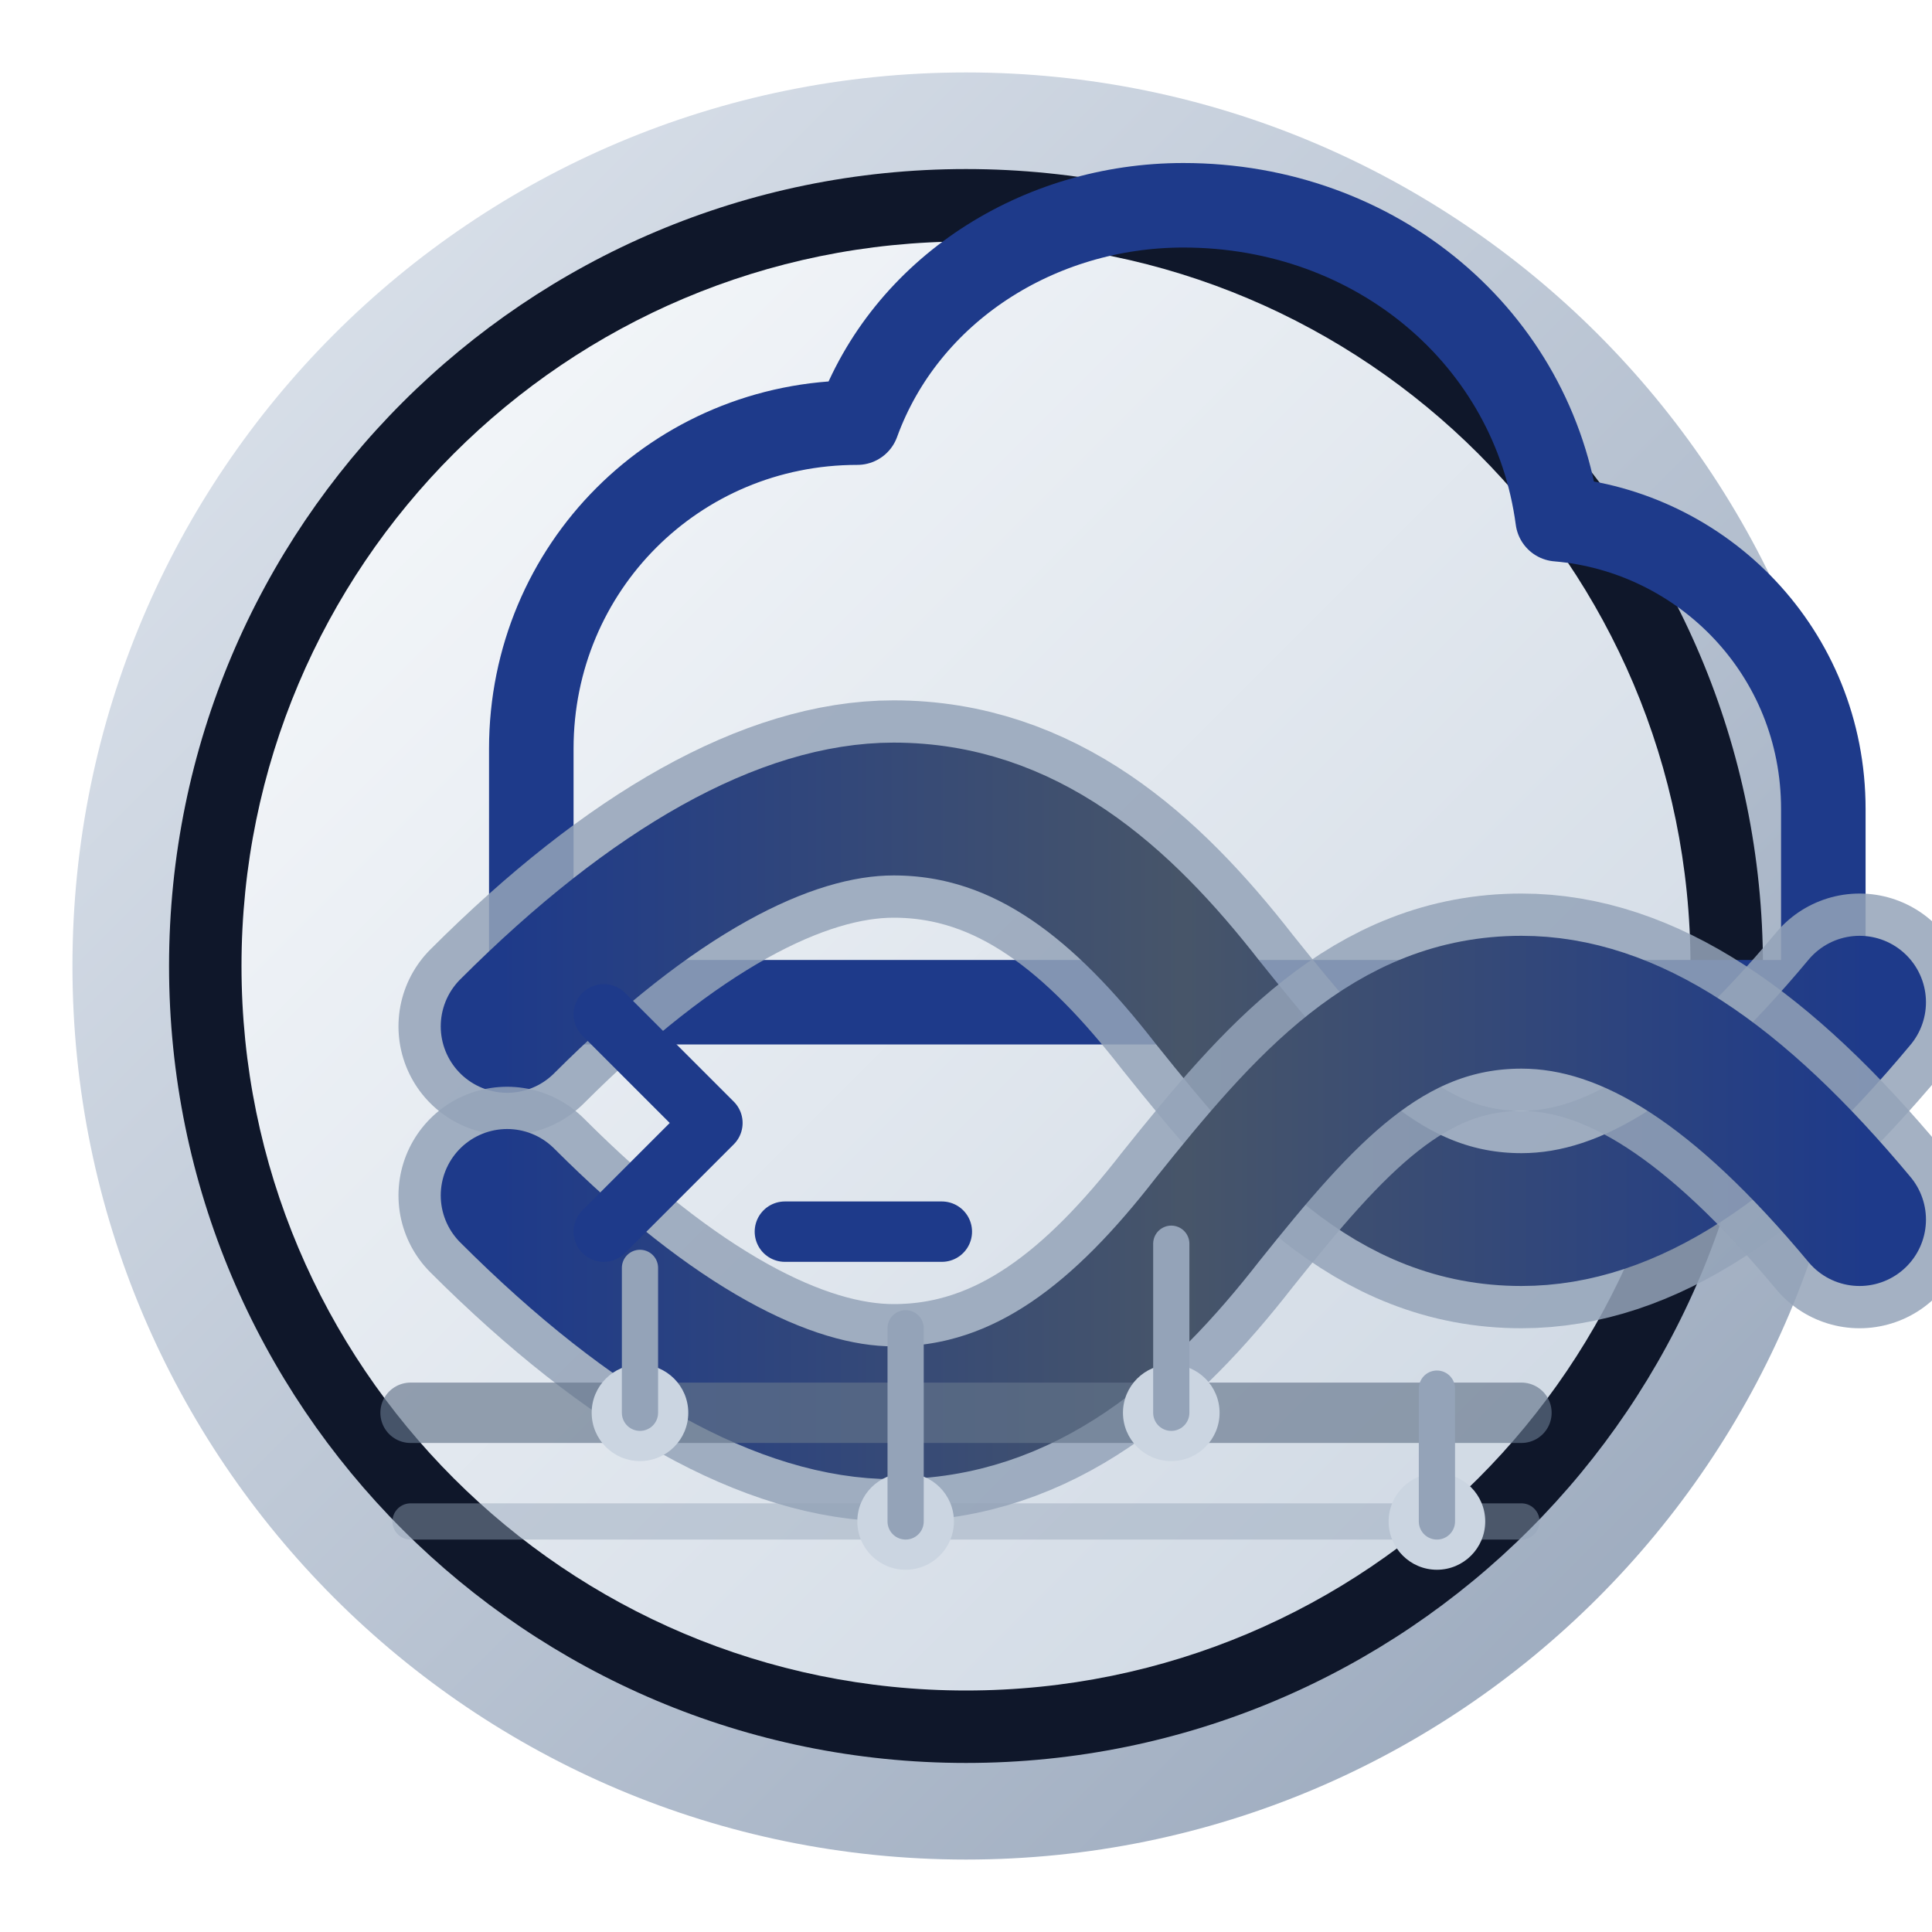
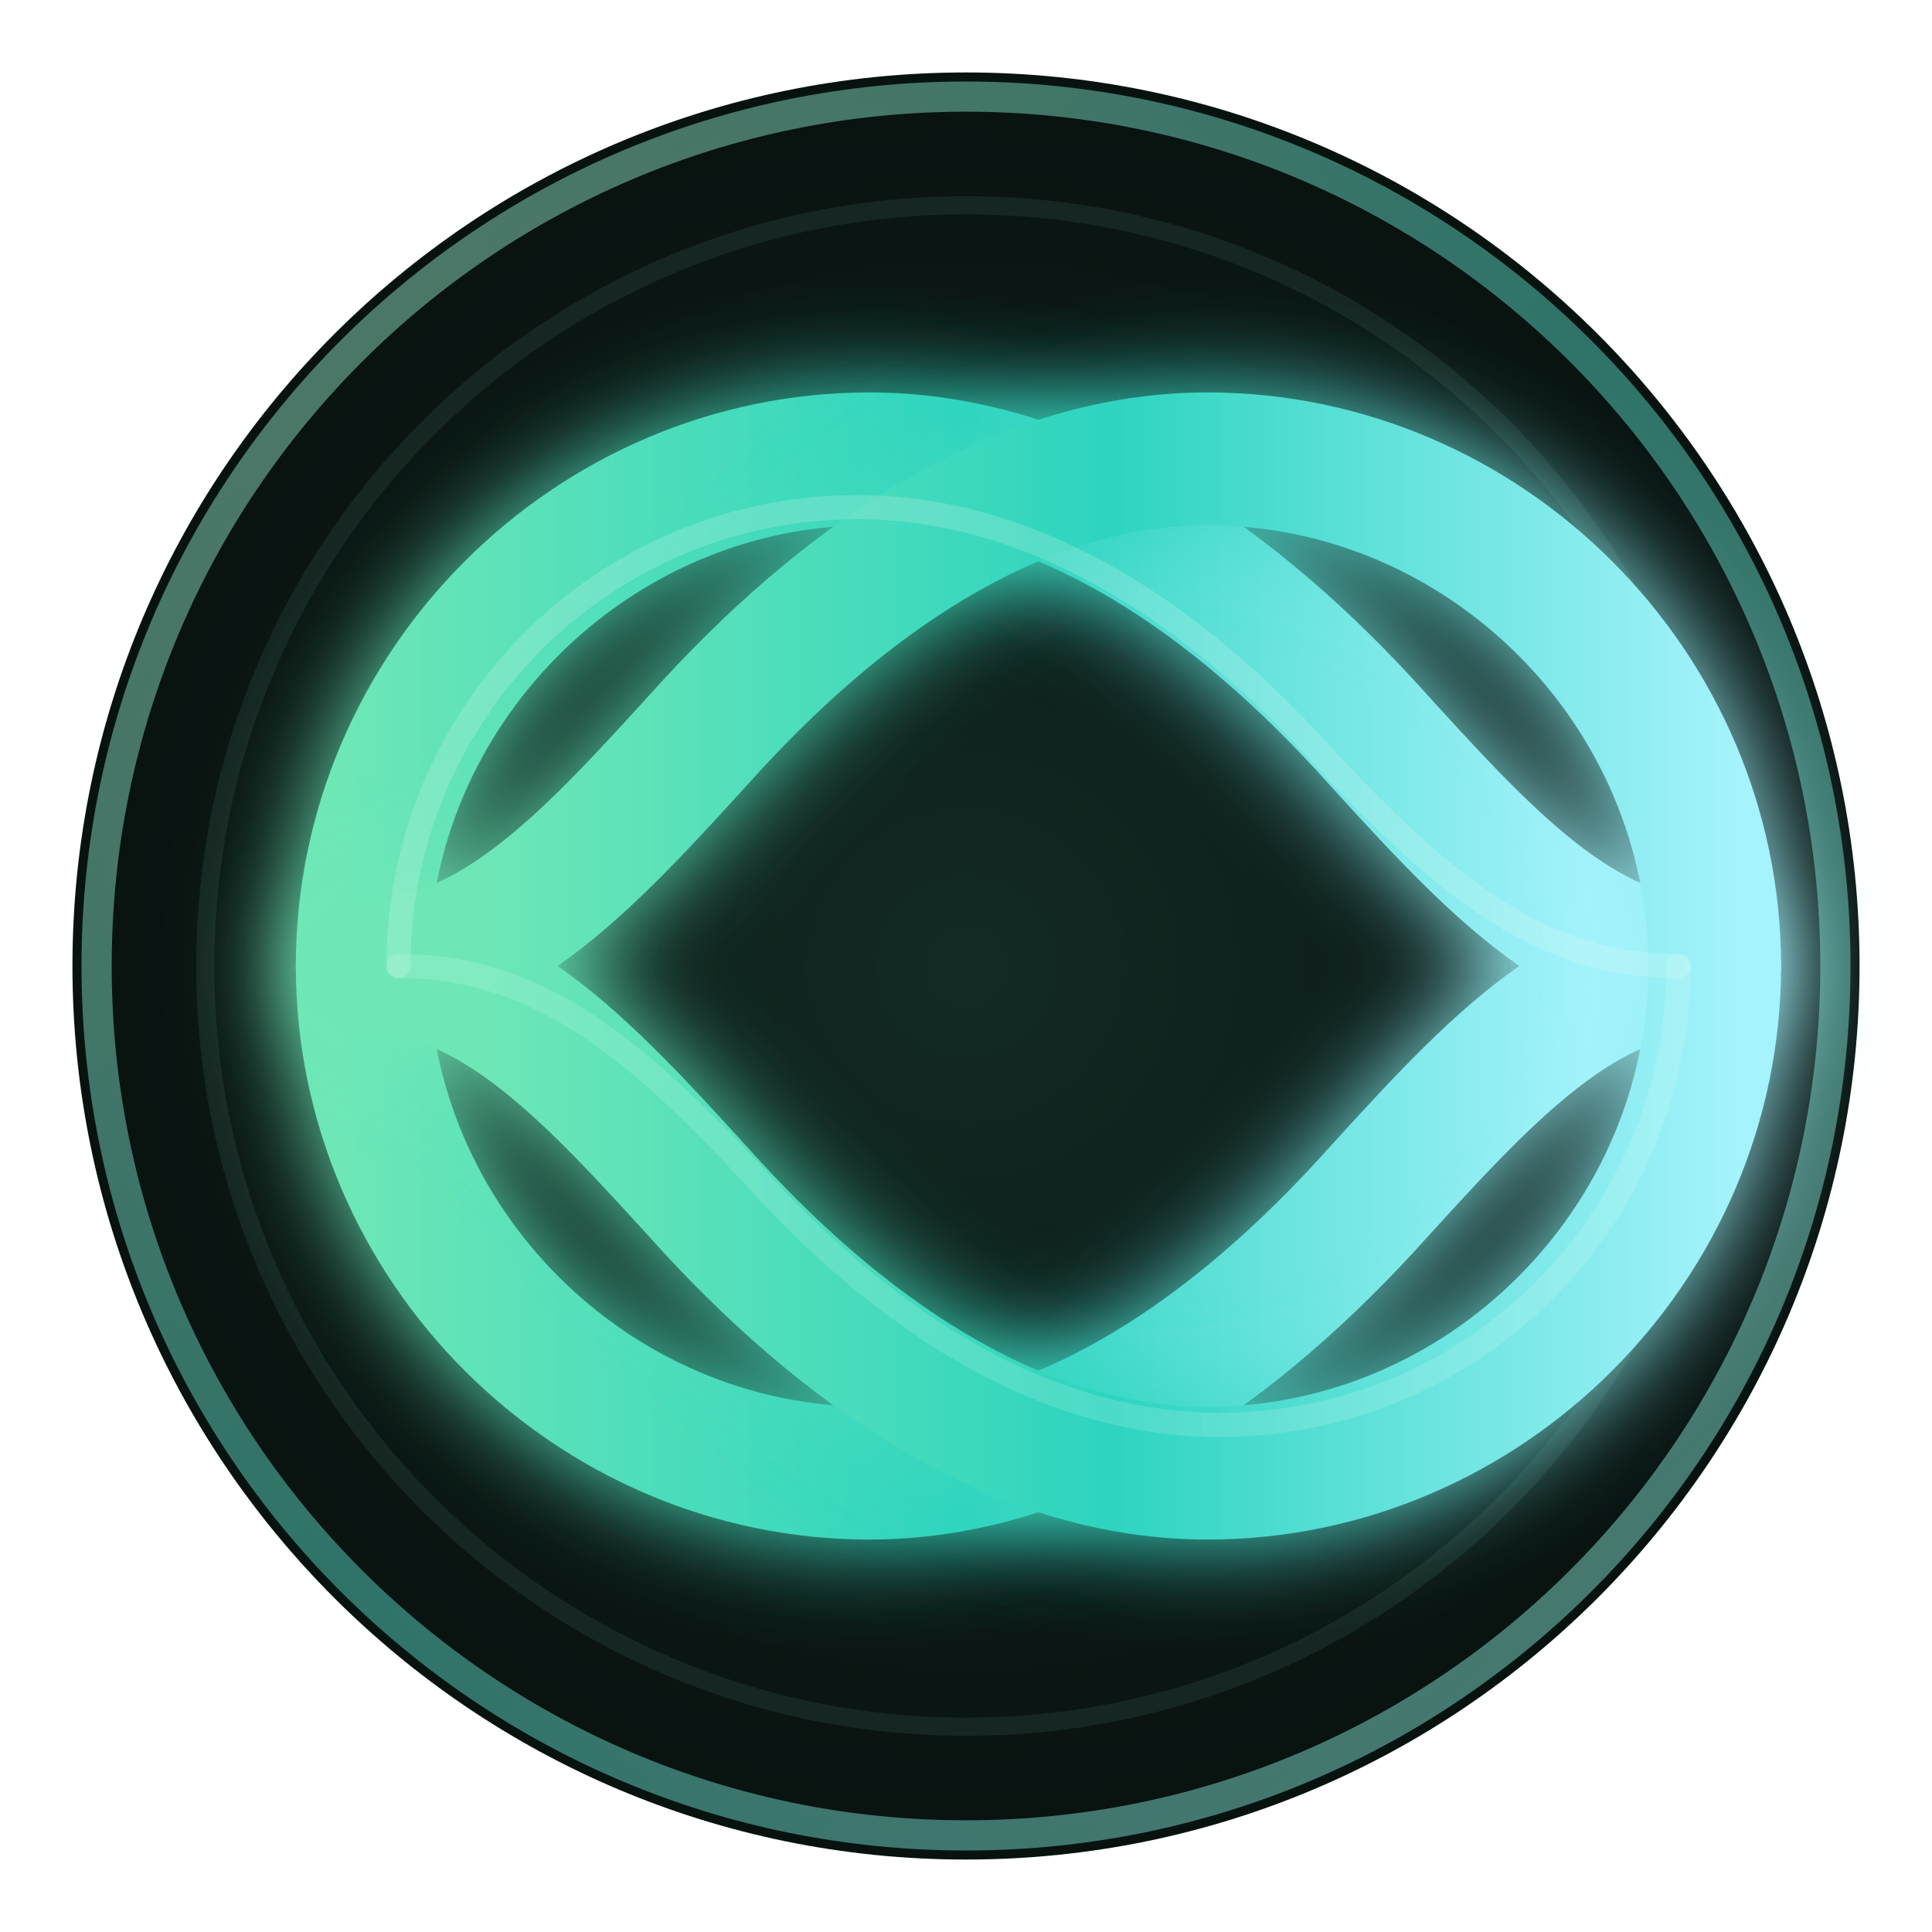
<svg xmlns="http://www.w3.org/2000/svg" width="512" height="512" viewBox="0 0 160 160" fill="none">
  <defs>
-     <linearGradient id="ring" x1="0%" y1="0%" x2="100%" y2="100%">
-       <stop offset="0%" stop-color="#E2E8F0" />
-       <stop offset="100%" stop-color="#94A3B8" />
+     <radialGradient id="bg" cx="0" cy="0" r="1" gradientUnits="userSpaceOnUse" gradientTransform="translate(80 80) rotate(90) scale(80)">
+       <stop offset="0%" stop-color="#132a24" />
+       <stop offset="70%" stop-color="#0b1714" />
+       <stop offset="100%" stop-color="#07110f" />
+     </radialGradient>
+     <linearGradient id="ring" x1="20" y1="20" x2="140" y2="140" gradientUnits="userSpaceOnUse">
+       <stop offset="0%" stop-color="#A7F3D0" />
+       <stop offset="50%" stop-color="#5EEAD4" />
+       <stop offset="100%" stop-color="#99F6E4" />
    </linearGradient>
-     <linearGradient id="core" x1="0%" y1="0%" x2="100%" y2="100%">
-       <stop offset="0%" stop-color="#F8FAFC" />
-       <stop offset="100%" stop-color="#CBD5E1" />
+     <linearGradient id="infinity" x1="28" y1="80" x2="132" y2="80" gradientUnits="userSpaceOnUse">
+       <stop offset="0%" stop-color="#6EE7B7" />
+       <stop offset="50%" stop-color="#2DD4BF" />
+       <stop offset="100%" stop-color="#A5F3FC" />
    </linearGradient>
-     <linearGradient id="flow" x1="0%" y1="0%" x2="100%" y2="0%">
-       <stop offset="0%" stop-color="#1E3A8A" />
-       <stop offset="50%" stop-color="#475569" />
-       <stop offset="100%" stop-color="#1E3A8A" />
-     </linearGradient>
+     <filter id="glow" x="-40%" y="-40%" width="180%" height="180%">
+       <feGaussianBlur stdDeviation="4" result="blur" />
+       <feMerge>
+         <feMergeNode in="blur" />
+         <feMergeNode in="SourceGraphic" />
+       </feMerge>
+     </filter>
  </defs>
-   <circle cx="80" cy="80" r="74" fill="url(#ring)" />
-   <circle cx="80" cy="80" r="66" fill="#0F172A" />
-   <circle cx="80" cy="80" r="60" fill="url(#core)" />
-   <path d="M44 62C44 47 56 35 71 35C75 24 86 17 98 17C114 17 127 28 129 43C141 44 151 54 151 67V83H44V62Z" stroke="#1E3A8A" stroke-width="7" stroke-linecap="round" stroke-linejoin="round" />
-   <path d="M42 85C54 73 65 67 74 67C85 67 93 74 100 83C108 93 115 101 126 101C135 101 144 95 154 83" stroke="#94A3B8" stroke-width="18" stroke-linecap="round" opacity="0.85" />
-   <path d="M42 85C54 73 65 67 74 67C85 67 93 74 100 83C108 93 115 101 126 101C135 101 144 95 154 83" stroke="url(#flow)" stroke-width="11" stroke-linecap="round" />
-   <path d="M42 99C54 111 65 117 74 117C85 117 93 110 100 101C108 91 115 83 126 83C135 83 144 89 154 101" stroke="#94A3B8" stroke-width="18" stroke-linecap="round" opacity="0.85" />
-   <path d="M42 99C54 111 65 117 74 117C85 117 93 110 100 101C108 91 115 83 126 83C135 83 144 89 154 101" stroke="url(#flow)" stroke-width="11" stroke-linecap="round" />
-   <path d="M34 117H126" stroke="#64748B" stroke-width="5" stroke-linecap="round" opacity="0.65" />
-   <path d="M34 126H126" stroke="#94A3B8" stroke-width="3" stroke-linecap="round" opacity="0.45" />
-   <g fill="#CBD5E1">
-     <circle cx="53" cy="117" r="4" />
-     <circle cx="75" cy="126" r="4" />
-     <circle cx="97" cy="117" r="4" />
-     <circle cx="119" cy="126" r="4" />
-   </g>
-   <g stroke="#94A3B8" stroke-width="3" stroke-linecap="round">
-     <path d="M53 117V105" />
-     <path d="M75 126V110" />
-     <path d="M97 117V103" />
-     <path d="M119 126V115" />
-   </g>
-   <path d="M50 84L59 93L50 102" stroke="#1E3A8A" stroke-width="5" stroke-linecap="round" stroke-linejoin="round" />
-   <path d="M65 102H78" stroke="#1E3A8A" stroke-width="5" stroke-linecap="round" />
+   <circle cx="80" cy="80" r="74" fill="url(#bg)" />
+   <circle cx="80" cy="80" r="72" stroke="url(#ring)" stroke-opacity="0.45" stroke-width="2.5" />
+   <circle cx="80" cy="80" r="63" stroke="#A7F3D0" stroke-opacity="0.08" stroke-width="1.5" />
+   <path d="M30 80C30 57 49 38 72 38C87 38 101 47 113 60C123 71 131 80 142 80C131 80 123 89 113 100C101 113 87 122 72 122C49 122 30 103 30 80Z" stroke="url(#infinity)" stroke-width="11" stroke-linecap="round" stroke-linejoin="round" filter="url(#glow)" />
+   <path d="M130 80C130 103 111 122 88 122C73 122 59 113 47 100C37 89 29 80 18 80C29 80 37 71 47 60C59 47 73 38 88 38C111 38 130 57 130 80Z" transform="translate(12 0)" stroke="url(#infinity)" stroke-width="11" stroke-linecap="round" stroke-linejoin="round" filter="url(#glow)" />
+   <path d="M33 80C33 59 50 42 71 42C85 42 98 50 109 62C120 74 128 80 139 80" stroke="#ECFDF5" stroke-opacity="0.2" stroke-width="2" stroke-linecap="round" />
+   <path d="M127 80C127 101 110 118 89 118C75 118 62 110 51 98C40 86 32 80 21 80" transform="translate(12 0)" stroke="#ECFDF5" stroke-opacity="0.16" stroke-width="2" stroke-linecap="round" />
</svg>
